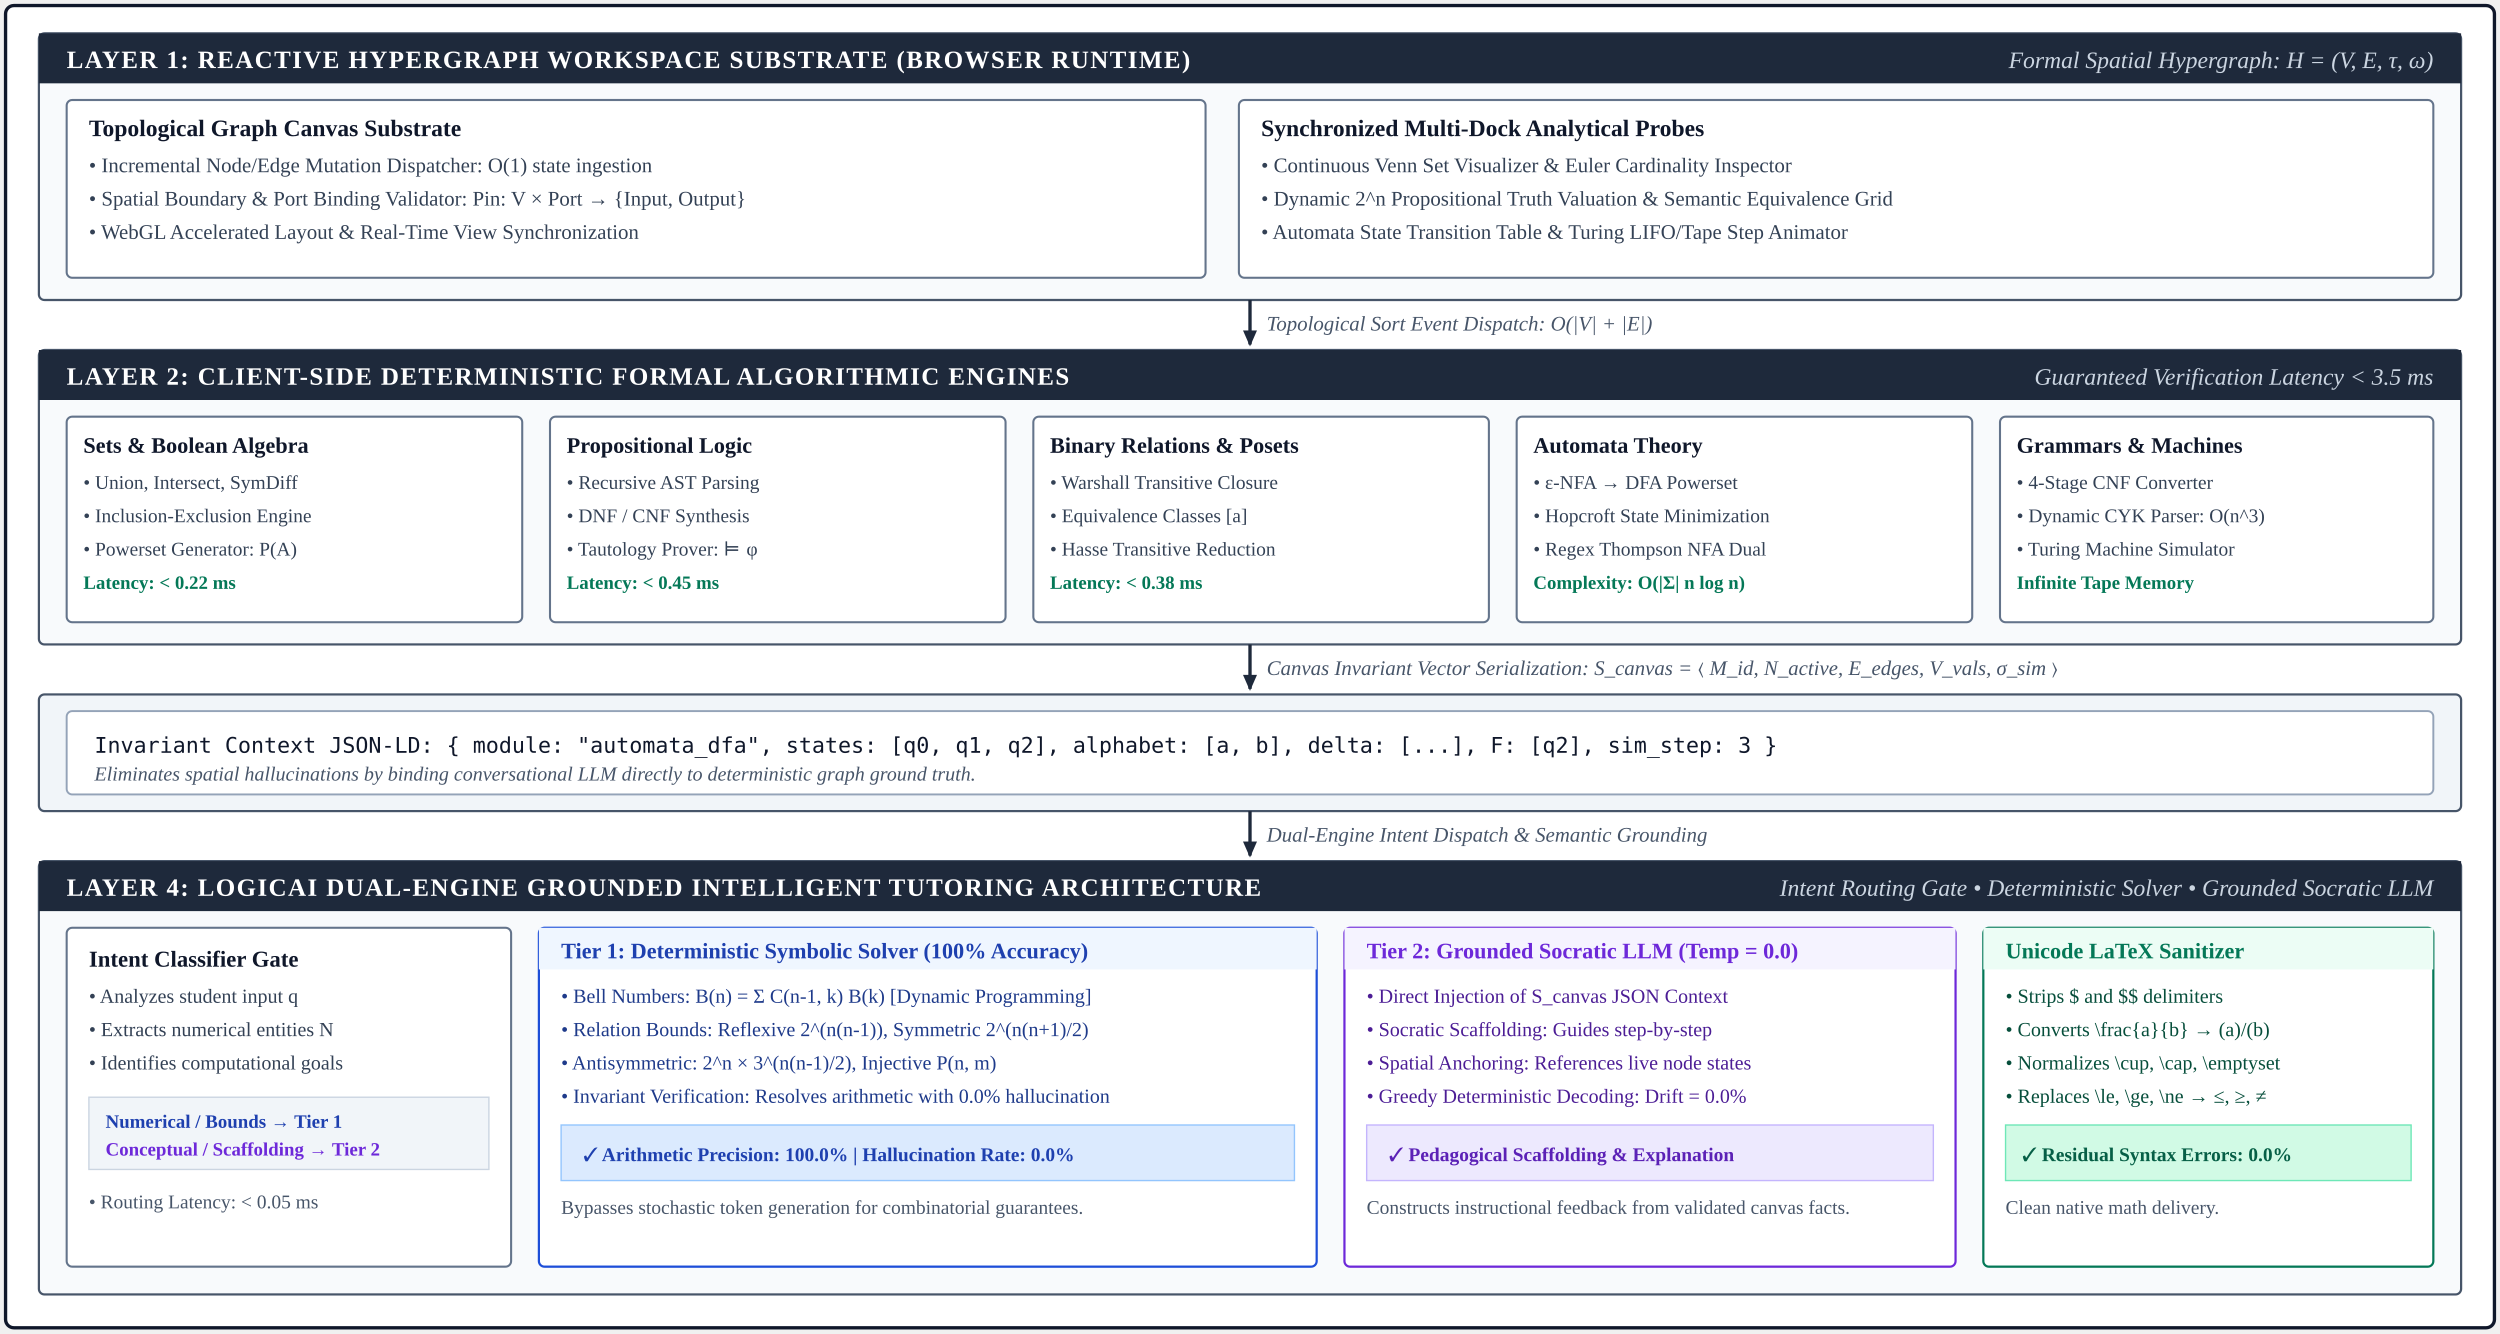
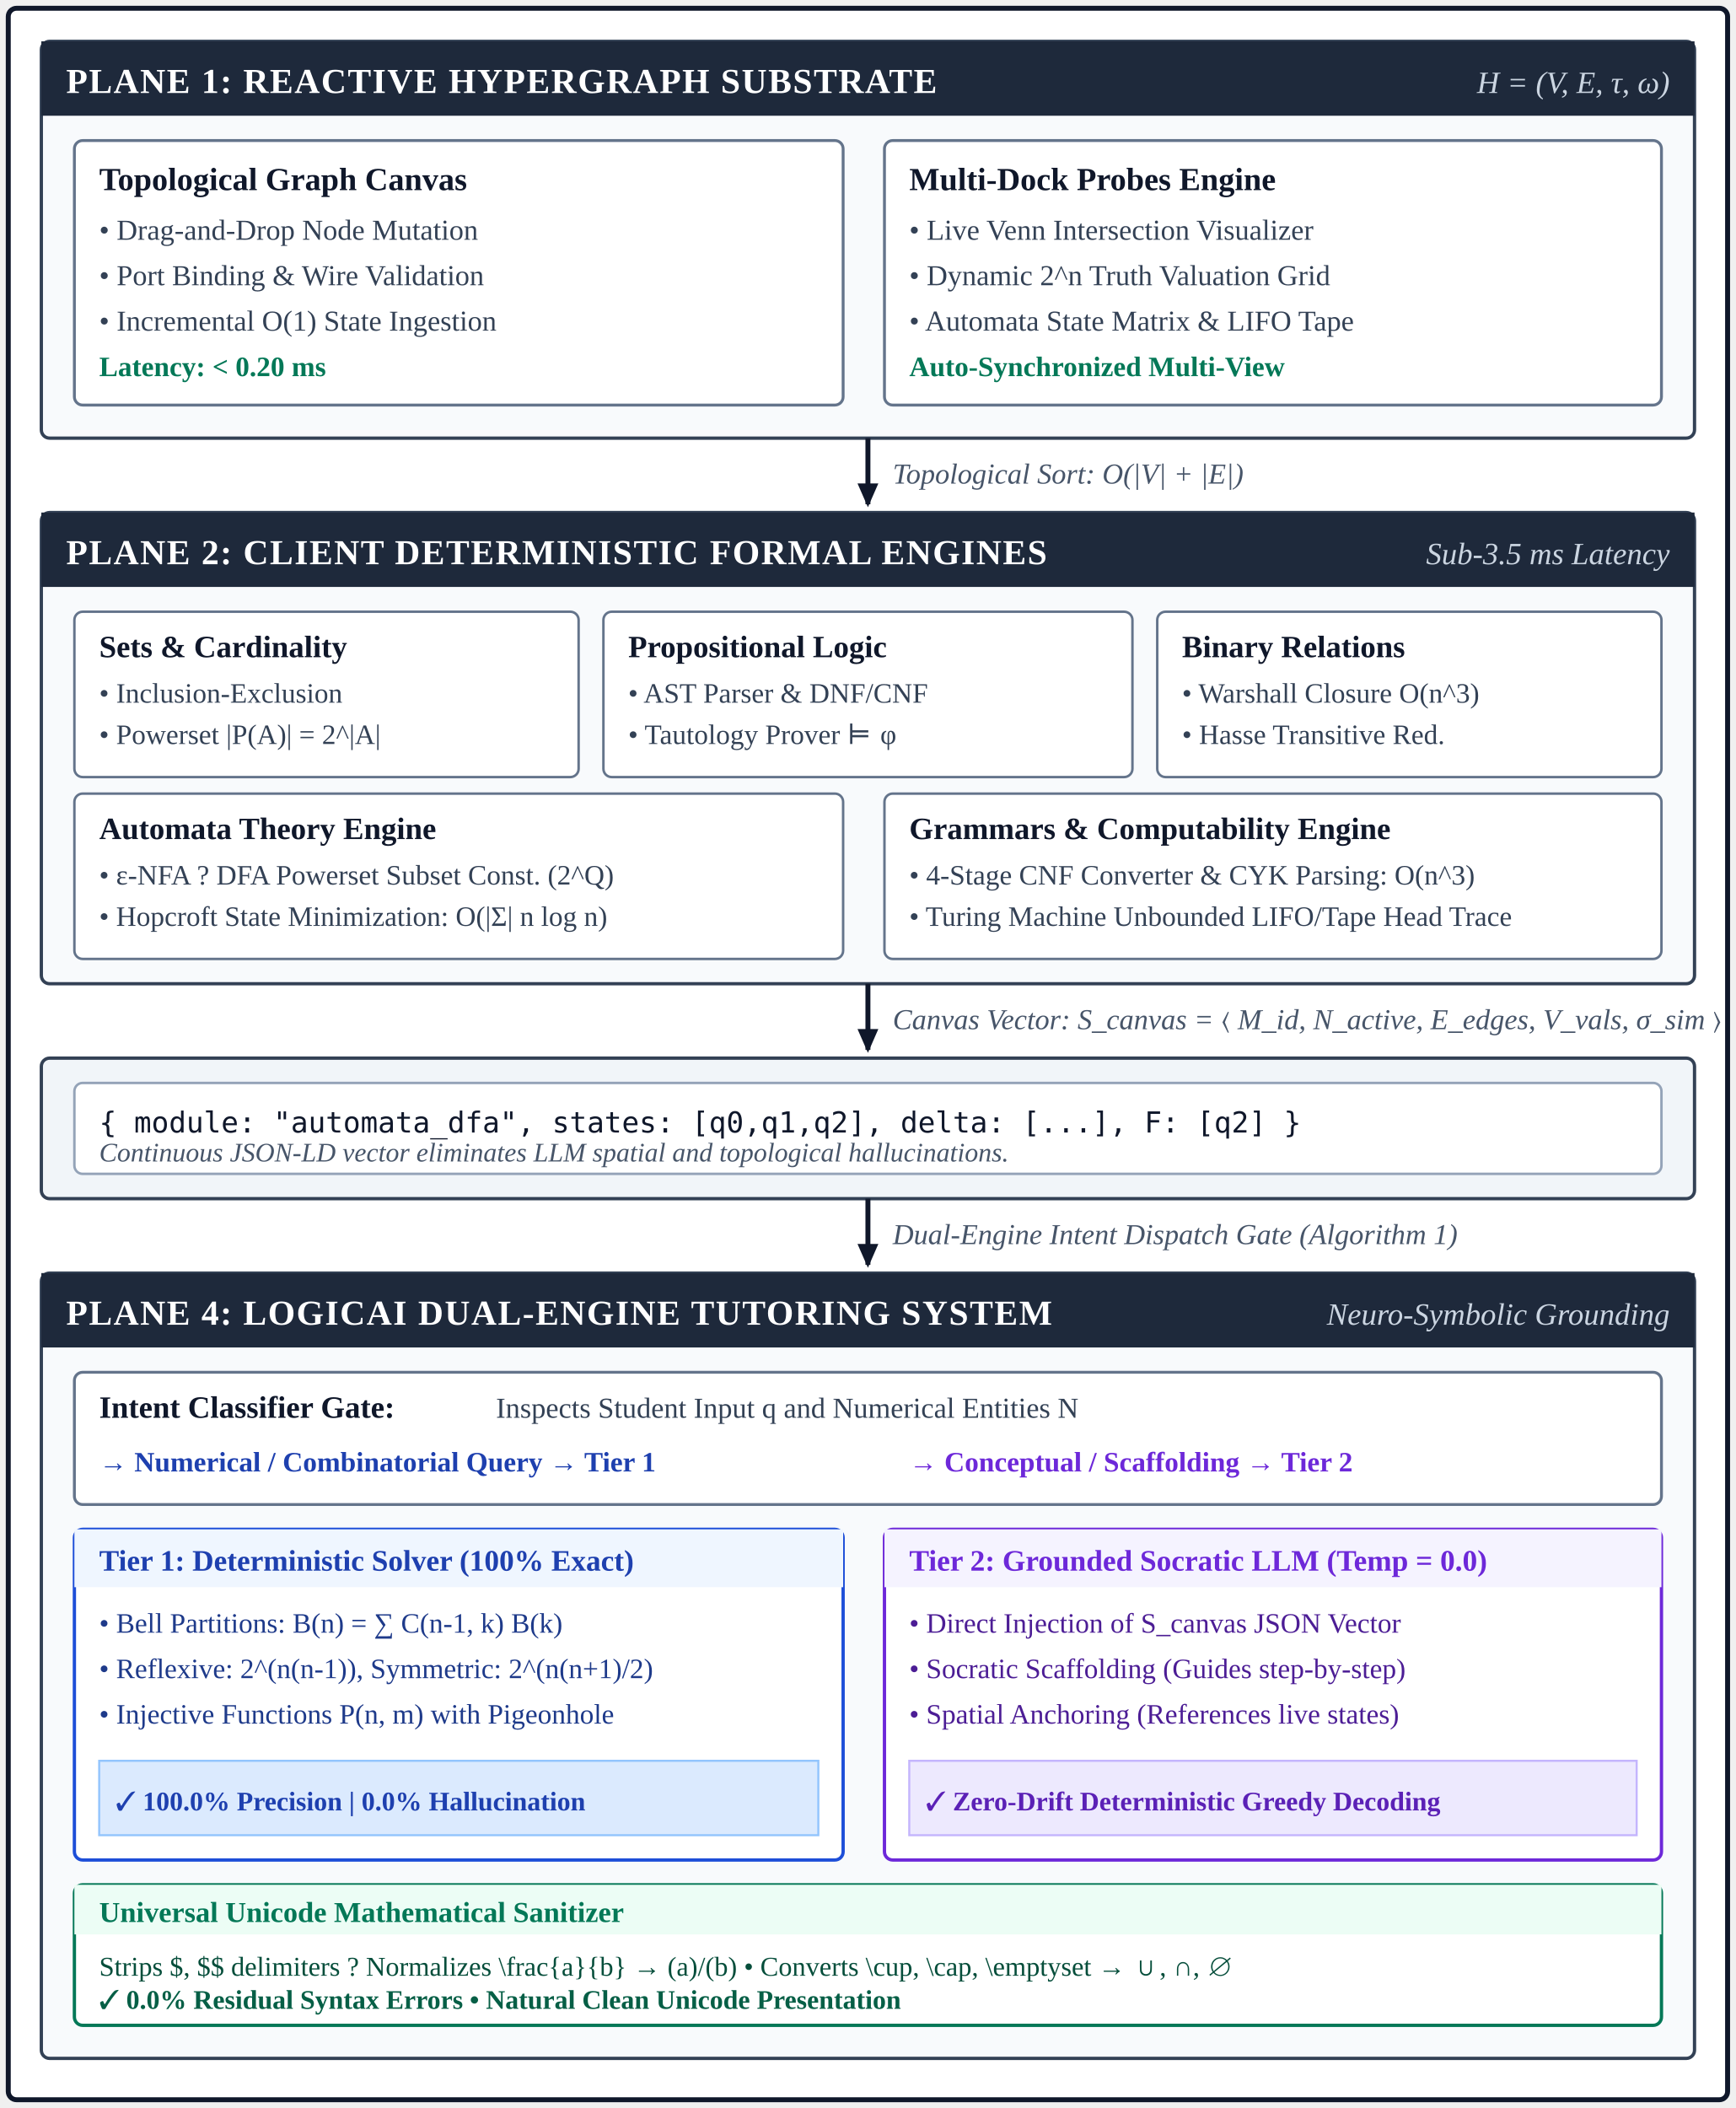
- <svg xmlns="http://www.w3.org/2000/svg" viewBox="0 0 900 480" width="100%" height="auto" style="background:#ffffff; font-family:'Times New Roman',Times,serif;">
+ <svg xmlns="http://www.w3.org/2000/svg" viewBox="0 0 420 510" width="100%" height="auto" style="background:#ffffff; font-family:'Times New Roman',Times,serif;">
  <defs>
    <marker id="arr" viewBox="0 0 10 10" refX="7" refY="5" markerWidth="6" markerHeight="6" orient="auto-start-reverse">
-       <path d="M 0 1.5 L 8 5 L 0 8.5 z" fill="#1e293b" />
-     </marker>
-     <marker id="arr-blue" viewBox="0 0 10 10" refX="7" refY="5" markerWidth="6" markerHeight="6" orient="auto-start-reverse">
-       <path d="M 0 1.5 L 8 5 L 0 8.5 z" fill="#1e40af" />
-     </marker>
-     <marker id="arr-green" viewBox="0 0 10 10" refX="7" refY="5" markerWidth="6" markerHeight="6" orient="auto-start-reverse">
-       <path d="M 0 1.5 L 8 5 L 0 8.5 z" fill="#065f46" />
+       <path d="M 0 1.5 L 8 5 L 0 8.5 z" fill="#0f172a" />
    </marker>
  </defs>
-   <rect x="2" y="2" width="896" height="476" rx="3" fill="#ffffff" stroke="#0f172a" stroke-width="1.2" />
-   <g id="layer-1">
-     <rect x="14" y="12" width="872" height="96" rx="2" fill="#f8fafc" stroke="#475569" stroke-width="0.8" />
-     <rect x="14" y="12" width="872" height="18" fill="#1e293b" />
-     <text x="24" y="24.5" font-family="'Times New Roman', serif" font-size="9" font-weight="bold" fill="#ffffff" letter-spacing="0.5">LAYER 1: REACTIVE HYPERGRAPH WORKSPACE SUBSTRATE (BROWSER RUNTIME)</text>
-     <text x="876" y="24.5" font-family="'Times New Roman', serif" font-size="8.5" fill="#cbd5e1" text-anchor="end" font-style="italic">Formal Spatial Hypergraph: H = (V, E, τ, ω)</text>
-     <rect x="24" y="36" width="410" height="64" rx="2" fill="#ffffff" stroke="#64748b" stroke-width="0.75" />
-     <text x="32" y="49" font-size="8.5" font-weight="bold" fill="#0f172a">Topological Graph Canvas Substrate</text>
-     <text x="32" y="62" font-size="7.5" fill="#334155">• Incremental Node/Edge Mutation Dispatcher: O(1) state ingestion</text>
-     <text x="32" y="74" font-size="7.5" fill="#334155">• Spatial Boundary &amp; Port Binding Validator: Pin: V × Port → {Input, Output}</text>
-     <text x="32" y="86" font-size="7.5" fill="#334155">• WebGL Accelerated Layout &amp; Real-Time View Synchronization</text>
-     <rect x="446" y="36" width="430" height="64" rx="2" fill="#ffffff" stroke="#64748b" stroke-width="0.75" />
-     <text x="454" y="49" font-size="8.5" font-weight="bold" fill="#0f172a">Synchronized Multi-Dock Analytical Probes</text>
-     <text x="454" y="62" font-size="7.5" fill="#334155">• Continuous Venn Set Visualizer &amp; Euler Cardinality Inspector</text>
-     <text x="454" y="74" font-size="7.5" fill="#334155">• Dynamic 2^n Propositional Truth Valuation &amp; Semantic Equivalence Grid</text>
-     <text x="454" y="86" font-size="7.5" fill="#334155">• Automata State Transition Table &amp; Turing LIFO/Tape Step Animator</text>
+   <rect x="2" y="2" width="416" height="506" rx="2" fill="#ffffff" stroke="#0f172a" stroke-width="1.2" />
+   <g id="plane-1">
+     <rect x="10" y="10" width="400" height="96" rx="2" fill="#f8fafc" stroke="#334155" stroke-width="0.8" />
+     <rect x="10" y="10" width="400" height="18" fill="#1e293b" />
+     <text x="16" y="22.5" font-size="8.5" font-weight="bold" fill="#ffffff" letter-spacing="0.3">PLANE 1: REACTIVE HYPERGRAPH SUBSTRATE</text>
+     <text x="404" y="22.5" font-size="7.5" fill="#cbd5e1" text-anchor="end" font-style="italic">H = (V, E, τ, ω)</text>
+     <rect x="18" y="34" width="186" height="64" rx="2" fill="#ffffff" stroke="#64748b" stroke-width="0.7" />
+     <text x="24" y="46" font-size="7.8" font-weight="bold" fill="#0f172a">Topological Graph Canvas</text>
+     <text x="24" y="58" font-size="7" fill="#334155">• Drag-and-Drop Node Mutation</text>
+     <text x="24" y="69" font-size="7" fill="#334155">• Port Binding &amp; Wire Validation</text>
+     <text x="24" y="80" font-size="7" fill="#334155">• Incremental O(1) State Ingestion</text>
+     <text x="24" y="91" font-size="6.8" fill="#047857" font-weight="bold">Latency: &lt; 0.20 ms</text>
+     <rect x="214" y="34" width="188" height="64" rx="2" fill="#ffffff" stroke="#64748b" stroke-width="0.7" />
+     <text x="220" y="46" font-size="7.8" font-weight="bold" fill="#0f172a">Multi-Dock Probes Engine</text>
+     <text x="220" y="58" font-size="7" fill="#334155">• Live Venn Intersection Visualizer</text>
+     <text x="220" y="69" font-size="7" fill="#334155">• Dynamic 2^n Truth Valuation Grid</text>
+     <text x="220" y="80" font-size="7" fill="#334155">• Automata State Matrix &amp; LIFO Tape</text>
+     <text x="220" y="91" font-size="6.8" fill="#047857" font-weight="bold">Auto-Synchronized Multi-View</text>
  </g>
-   <line x1="450" y1="108" x2="450" y2="124" stroke="#1e293b" stroke-width="1.2" marker-end="url(#arr)" />
-   <text x="456" y="119" font-size="7.5" fill="#475569" font-style="italic">Topological Sort Event Dispatch: O(|V| + |E|)</text>
-   <g id="layer-2">
-     <rect x="14" y="126" width="872" height="106" rx="2" fill="#f8fafc" stroke="#475569" stroke-width="0.8" />
-     <rect x="14" y="126" width="872" height="18" fill="#1e293b" />
-     <text x="24" y="138.5" font-family="'Times New Roman', serif" font-size="9" font-weight="bold" fill="#ffffff" letter-spacing="0.5">LAYER 2: CLIENT-SIDE DETERMINISTIC FORMAL ALGORITHMIC ENGINES</text>
-     <text x="876" y="138.5" font-family="'Times New Roman', serif" font-size="8.5" fill="#cbd5e1" text-anchor="end" font-style="italic">Guaranteed Verification Latency &lt; 3.5 ms</text>
-     <rect x="24" y="150" width="164" height="74" rx="2" fill="#ffffff" stroke="#64748b" stroke-width="0.75" />
-     <text x="30" y="163" font-size="8" font-weight="bold" fill="#0f172a">Sets &amp; Boolean Algebra</text>
-     <text x="30" y="176" font-size="7" fill="#334155">• Union, Intersect, SymDiff</text>
-     <text x="30" y="188" font-size="7" fill="#334155">• Inclusion-Exclusion Engine</text>
-     <text x="30" y="200" font-size="7" fill="#334155">• Powerset Generator: P(A)</text>
-     <text x="30" y="212" font-size="6.8" fill="#047857" font-weight="bold">Latency: &lt; 0.22 ms</text>
-     <rect x="198" y="150" width="164" height="74" rx="2" fill="#ffffff" stroke="#64748b" stroke-width="0.75" />
-     <text x="204" y="163" font-size="8" font-weight="bold" fill="#0f172a">Propositional Logic</text>
-     <text x="204" y="176" font-size="7" fill="#334155">• Recursive AST Parsing</text>
-     <text x="204" y="188" font-size="7" fill="#334155">• DNF / CNF Synthesis</text>
-     <text x="204" y="200" font-size="7" fill="#334155">• Tautology Prover: ⊨ φ</text>
-     <text x="204" y="212" font-size="6.8" fill="#047857" font-weight="bold">Latency: &lt; 0.45 ms</text>
-     <rect x="372" y="150" width="164" height="74" rx="2" fill="#ffffff" stroke="#64748b" stroke-width="0.75" />
-     <text x="378" y="163" font-size="8" font-weight="bold" fill="#0f172a">Binary Relations &amp; Posets</text>
-     <text x="378" y="176" font-size="7" fill="#334155">• Warshall Transitive Closure</text>
-     <text x="378" y="188" font-size="7" fill="#334155">• Equivalence Classes [a]</text>
-     <text x="378" y="200" font-size="7" fill="#334155">• Hasse Transitive Reduction</text>
-     <text x="378" y="212" font-size="6.8" fill="#047857" font-weight="bold">Latency: &lt; 0.38 ms</text>
-     <rect x="546" y="150" width="164" height="74" rx="2" fill="#ffffff" stroke="#64748b" stroke-width="0.75" />
-     <text x="552" y="163" font-size="8" font-weight="bold" fill="#0f172a">Automata Theory</text>
-     <text x="552" y="176" font-size="7" fill="#334155">• ε-NFA → DFA Powerset</text>
-     <text x="552" y="188" font-size="7" fill="#334155">• Hopcroft State Minimization</text>
-     <text x="552" y="200" font-size="7" fill="#334155">• Regex Thompson NFA Dual</text>
-     <text x="552" y="212" font-size="6.8" fill="#047857" font-weight="bold">Complexity: O(|Σ| n log n)</text>
-     <rect x="720" y="150" width="156" height="74" rx="2" fill="#ffffff" stroke="#64748b" stroke-width="0.75" />
-     <text x="726" y="163" font-size="8" font-weight="bold" fill="#0f172a">Grammars &amp; Machines</text>
-     <text x="726" y="176" font-size="7" fill="#334155">• 4-Stage CNF Converter</text>
-     <text x="726" y="188" font-size="7" fill="#334155">• Dynamic CYK Parser: O(n^3)</text>
-     <text x="726" y="200" font-size="7" fill="#334155">• Turing Machine Simulator</text>
-     <text x="726" y="212" font-size="6.8" fill="#047857" font-weight="bold">Infinite Tape Memory</text>
+   <line x1="210" y1="106" x2="210" y2="122" stroke="#0f172a" stroke-width="1.2" marker-end="url(#arr)" />
+   <text x="216" y="117" font-size="7" fill="#475569" font-style="italic">Topological Sort: O(|V| + |E|)</text>
+   <g id="plane-2">
+     <rect x="10" y="124" width="400" height="114" rx="2" fill="#f8fafc" stroke="#334155" stroke-width="0.8" />
+     <rect x="10" y="124" width="400" height="18" fill="#1e293b" />
+     <text x="16" y="136.5" font-size="8.5" font-weight="bold" fill="#ffffff" letter-spacing="0.3">PLANE 2: CLIENT DETERMINISTIC FORMAL ENGINES</text>
+     <text x="404" y="136.5" font-size="7.5" fill="#cbd5e1" text-anchor="end" font-style="italic">Sub-3.5 ms Latency</text>
+     <rect x="18" y="148" width="122" height="40" rx="2" fill="#ffffff" stroke="#64748b" stroke-width="0.6" />
+     <text x="24" y="159" font-size="7.5" font-weight="bold" fill="#0f172a">Sets &amp; Cardinality</text>
+     <text x="24" y="170" font-size="6.8" fill="#334155">• Inclusion-Exclusion</text>
+     <text x="24" y="180" font-size="6.8" fill="#334155">• Powerset |P(A)| = 2^|A|</text>
+     <rect x="146" y="148" width="128" height="40" rx="2" fill="#ffffff" stroke="#64748b" stroke-width="0.6" />
+     <text x="152" y="159" font-size="7.5" font-weight="bold" fill="#0f172a">Propositional Logic</text>
+     <text x="152" y="170" font-size="6.8" fill="#334155">• AST Parser &amp; DNF/CNF</text>
+     <text x="152" y="180" font-size="6.8" fill="#334155">• Tautology Prover ⊨ φ</text>
+     <rect x="280" y="148" width="122" height="40" rx="2" fill="#ffffff" stroke="#64748b" stroke-width="0.6" />
+     <text x="286" y="159" font-size="7.5" font-weight="bold" fill="#0f172a">Binary Relations</text>
+     <text x="286" y="170" font-size="6.8" fill="#334155">• Warshall Closure O(n^3)</text>
+     <text x="286" y="180" font-size="6.8" fill="#334155">• Hasse Transitive Red.</text>
+     <rect x="18" y="192" width="186" height="40" rx="2" fill="#ffffff" stroke="#64748b" stroke-width="0.6" />
+     <text x="24" y="203" font-size="7.5" font-weight="bold" fill="#0f172a">Automata Theory Engine</text>
+     <text x="24" y="214" font-size="6.8" fill="#334155">• ε-NFA ? DFA Powerset Subset Const. (2^Q)</text>
+     <text x="24" y="224" font-size="6.8" fill="#334155">• Hopcroft State Minimization: O(|Σ| n log n)</text>
+     <rect x="214" y="192" width="188" height="40" rx="2" fill="#ffffff" stroke="#64748b" stroke-width="0.6" />
+     <text x="220" y="203" font-size="7.5" font-weight="bold" fill="#0f172a">Grammars &amp; Computability Engine</text>
+     <text x="220" y="214" font-size="6.8" fill="#334155">• 4-Stage CNF Converter &amp; CYK Parsing: O(n^3)</text>
+     <text x="220" y="224" font-size="6.8" fill="#334155">• Turing Machine Unbounded LIFO/Tape Head Trace</text>
  </g>
-   <line x1="450" y1="232" x2="450" y2="248" stroke="#1e293b" stroke-width="1.2" marker-end="url(#arr)" />
-   <text x="456" y="243" font-size="7.5" fill="#475569" font-style="italic">Canvas Invariant Vector Serialization: S_canvas = 〈 M_id, N_active, E_edges, V_vals, σ_sim 〉</text>
-   <g id="layer-3">
-     <rect x="14" y="250" width="872" height="42" rx="2" fill="#f1f5f9" stroke="#475569" stroke-width="0.8" />
-     <rect x="24" y="256" width="852" height="30" rx="2" fill="#ffffff" stroke="#94a3b8" stroke-width="0.7" />
-     <text x="34" y="271" font-family="'Consolas', monospace" font-size="7.8" fill="#0f172a">Invariant Context JSON-LD: { module: "automata_dfa", states: [q0, q1, q2], alphabet: [a, b], delta: [...], F: [q2], sim_step: 3 }</text>
-     <text x="34" y="281" font-size="7.2" fill="#475569" font-style="italic">Eliminates spatial hallucinations by binding conversational LLM directly to deterministic graph ground truth.</text>
+   <line x1="210" y1="238" x2="210" y2="254" stroke="#0f172a" stroke-width="1.2" marker-end="url(#arr)" />
+   <text x="216" y="249" font-size="7" fill="#475569" font-style="italic">Canvas Vector: S_canvas = 〈 M_id, N_active, E_edges, V_vals, σ_sim 〉</text>
+   <g id="plane-3">
+     <rect x="10" y="256" width="400" height="34" rx="2" fill="#f1f5f9" stroke="#334155" stroke-width="0.8" />
+     <rect x="18" y="262" width="384" height="22" rx="2" fill="#ffffff" stroke="#94a3b8" stroke-width="0.6" />
+     <text x="24" y="274" font-family="'Consolas', monospace" font-size="7" fill="#0f172a">{ module: "automata_dfa", states: [q0,q1,q2], delta: [...], F: [q2] }</text>
+     <text x="24" y="281" font-size="6.5" fill="#475569" font-style="italic">Continuous JSON-LD vector eliminates LLM spatial and topological hallucinations.</text>
  </g>
-   <line x1="450" y1="292" x2="450" y2="308" stroke="#1e293b" stroke-width="1.2" marker-end="url(#arr)" />
-   <text x="456" y="303" font-size="7.5" fill="#475569" font-style="italic">Dual-Engine Intent Dispatch &amp; Semantic Grounding</text>
-   <g id="layer-4">
-     <rect x="14" y="310" width="872" height="156" rx="2" fill="#f8fafc" stroke="#475569" stroke-width="0.8" />
-     <rect x="14" y="310" width="872" height="18" fill="#1e293b" />
-     <text x="24" y="322.5" font-family="'Times New Roman', serif" font-size="9" font-weight="bold" fill="#ffffff" letter-spacing="0.5">LAYER 4: LOGICAI DUAL-ENGINE GROUNDED INTELLIGENT TUTORING ARCHITECTURE</text>
-     <text x="876" y="322.5" font-family="'Times New Roman', serif" font-size="8.5" fill="#cbd5e1" text-anchor="end" font-style="italic">Intent Routing Gate • Deterministic Solver • Grounded Socratic LLM</text>
-     <rect x="24" y="334" width="160" height="122" rx="2" fill="#ffffff" stroke="#64748b" stroke-width="0.75" />
-     <text x="32" y="348" font-size="8.2" font-weight="bold" fill="#0f172a">Intent Classifier Gate</text>
-     <text x="32" y="361" font-size="7.2" fill="#334155">• Analyzes student input q</text>
-     <text x="32" y="373" font-size="7.2" fill="#334155">• Extracts numerical entities N</text>
-     <text x="32" y="385" font-size="7.2" fill="#334155">• Identifies computational goals</text>
-     <rect x="32" y="395" width="144" height="26" fill="#f1f5f9" stroke="#cbd5e1" stroke-width="0.5" />
-     <text x="38" y="406" font-size="6.8" fill="#1e40af" font-weight="bold">Numerical / Bounds → Tier 1</text>
-     <text x="38" y="416" font-size="6.8" fill="#6d28d9" font-weight="bold">Conceptual / Scaffolding → Tier 2</text>
-     <text x="32" y="435" font-size="7" fill="#475569">• Routing Latency: &lt; 0.05 ms</text>
-     <rect x="194" y="334" width="280" height="122" rx="2" fill="#ffffff" stroke="#1d4ed8" stroke-width="0.8" />
-     <rect x="194" y="334" width="280" height="15" fill="#eff6ff" />
-     <text x="202" y="345" font-size="8" font-weight="bold" fill="#1e40af">Tier 1: Deterministic Symbolic Solver (100% Accuracy)</text>
-     <text x="202" y="361" font-size="7.2" fill="#1e3a8a">• Bell Numbers: B(n) = Σ C(n-1, k) B(k) [Dynamic Programming]</text>
-     <text x="202" y="373" font-size="7.2" fill="#1e3a8a">• Relation Bounds: Reflexive 2^(n(n-1)), Symmetric 2^(n(n+1)/2)</text>
-     <text x="202" y="385" font-size="7.2" fill="#1e3a8a">• Antisymmetric: 2^n × 3^(n(n-1)/2), Injective P(n, m)</text>
-     <text x="202" y="397" font-size="7.2" fill="#1e3a8a">• Invariant Verification: Resolves arithmetic with 0.0% hallucination</text>
-     <rect x="202" y="405" width="264" height="20" fill="#dbeafe" stroke="#93c5fd" stroke-width="0.5" />
-     <text x="210" y="418" font-size="7" font-weight="bold" fill="#1e40af">✓ Arithmetic Precision: 100.0% | Hallucination Rate: 0.0%</text>
-     <text x="202" y="437" font-size="7" fill="#475569">Bypasses stochastic token generation for combinatorial guarantees.</text>
-     <rect x="484" y="334" width="220" height="122" rx="2" fill="#ffffff" stroke="#6d28d9" stroke-width="0.8" />
-     <rect x="484" y="334" width="220" height="15" fill="#f5f3ff" />
-     <text x="492" y="345" font-size="8" font-weight="bold" fill="#6d28d9">Tier 2: Grounded Socratic LLM (Temp = 0.0)</text>
-     <text x="492" y="361" font-size="7.2" fill="#4c1d95">• Direct Injection of S_canvas JSON Context</text>
-     <text x="492" y="373" font-size="7.2" fill="#4c1d95">• Socratic Scaffolding: Guides step-by-step</text>
-     <text x="492" y="385" font-size="7.2" fill="#4c1d95">• Spatial Anchoring: References live node states</text>
-     <text x="492" y="397" font-size="7.2" fill="#4c1d95">• Greedy Deterministic Decoding: Drift = 0.0%</text>
-     <rect x="492" y="405" width="204" height="20" fill="#ede9fe" stroke="#c4b5fd" stroke-width="0.5" />
-     <text x="500" y="418" font-size="7" font-weight="bold" fill="#5b21b6">✓ Pedagogical Scaffolding &amp; Explanation</text>
-     <text x="492" y="437" font-size="7" fill="#475569">Constructs instructional feedback from validated canvas facts.</text>
-     <rect x="714" y="334" width="162" height="122" rx="2" fill="#ffffff" stroke="#047857" stroke-width="0.8" />
-     <rect x="714" y="334" width="162" height="15" fill="#ecfdf5" />
-     <text x="722" y="345" font-size="8" font-weight="bold" fill="#047857">Unicode LaTeX Sanitizer</text>
-     <text x="722" y="361" font-size="7.2" fill="#064e3b">• Strips $ and $$ delimiters</text>
-     <text x="722" y="373" font-size="7.2" fill="#064e3b">• Converts \frac{a}{b} → (a)/(b)</text>
-     <text x="722" y="385" font-size="7.2" fill="#064e3b">• Normalizes \cup, \cap, \emptyset</text>
-     <text x="722" y="397" font-size="7.2" fill="#064e3b">• Replaces \le, \ge, \ne → ≤, ≥, ≠</text>
-     <rect x="722" y="405" width="146" height="20" fill="#d1fae5" stroke="#6ee7b7" stroke-width="0.5" />
-     <text x="728" y="418" font-size="7" font-weight="bold" fill="#065f46">✓ Residual Syntax Errors: 0.0%</text>
-     <text x="722" y="437" font-size="7" fill="#475569">Clean native math delivery.</text>
+   <line x1="210" y1="290" x2="210" y2="306" stroke="#0f172a" stroke-width="1.2" marker-end="url(#arr)" />
+   <text x="216" y="301" font-size="7" fill="#475569" font-style="italic">Dual-Engine Intent Dispatch Gate (Algorithm 1)</text>
+   <g id="plane-4">
+     <rect x="10" y="308" width="400" height="190" rx="2" fill="#f8fafc" stroke="#334155" stroke-width="0.8" />
+     <rect x="10" y="308" width="400" height="18" fill="#1e293b" />
+     <text x="16" y="320.5" font-size="8.5" font-weight="bold" fill="#ffffff" letter-spacing="0.3">PLANE 4: LOGICAI DUAL-ENGINE TUTORING SYSTEM</text>
+     <text x="404" y="320.5" font-size="7.5" fill="#cbd5e1" text-anchor="end" font-style="italic">Neuro-Symbolic Grounding</text>
+     <rect x="18" y="332" width="384" height="32" rx="2" fill="#ffffff" stroke="#64748b" stroke-width="0.7" />
+     <text x="24" y="343" font-size="7.5" font-weight="bold" fill="#0f172a">Intent Classifier Gate:</text>
+     <text x="120" y="343" font-size="7" fill="#334155">Inspects Student Input q and Numerical Entities N</text>
+     <text x="24" y="356" font-size="6.8" fill="#1e40af" font-weight="bold">→ Numerical / Combinatorial Query → Tier 1</text>
+     <text x="220" y="356" font-size="6.8" fill="#6d28d9" font-weight="bold">→ Conceptual / Scaffolding → Tier 2</text>
+     <rect x="18" y="370" width="186" height="80" rx="2" fill="#ffffff" stroke="#1d4ed8" stroke-width="0.8" />
+     <rect x="18" y="370" width="186" height="14" fill="#eff6ff" />
+     <text x="24" y="380" font-size="7.2" font-weight="bold" fill="#1e40af">Tier 1: Deterministic Solver (100% Exact)</text>
+     <text x="24" y="395" font-size="6.8" fill="#1e3a8a">• Bell Partitions: B(n) = ∑ C(n-1, k) B(k)</text>
+     <text x="24" y="406" font-size="6.8" fill="#1e3a8a">• Reflexive: 2^(n(n-1)), Symmetric: 2^(n(n+1)/2)</text>
+     <text x="24" y="417" font-size="6.8" fill="#1e3a8a">• Injective Functions P(n, m) with Pigeonhole</text>
+     <rect x="24" y="426" width="174" height="18" fill="#dbeafe" stroke="#93c5fd" stroke-width="0.5" />
+     <text x="28" y="438" font-size="6.5" font-weight="bold" fill="#1e40af">✓ 100.0% Precision | 0.0% Hallucination</text>
+     <rect x="214" y="370" width="188" height="80" rx="2" fill="#ffffff" stroke="#6d28d9" stroke-width="0.8" />
+     <rect x="214" y="370" width="188" height="14" fill="#f5f3ff" />
+     <text x="220" y="380" font-size="7.2" font-weight="bold" fill="#6d28d9">Tier 2: Grounded Socratic LLM (Temp = 0.0)</text>
+     <text x="220" y="395" font-size="6.8" fill="#4c1d95">• Direct Injection of S_canvas JSON Vector</text>
+     <text x="220" y="406" font-size="6.8" fill="#4c1d95">• Socratic Scaffolding (Guides step-by-step)</text>
+     <text x="220" y="417" font-size="6.8" fill="#4c1d95">• Spatial Anchoring (References live states)</text>
+     <rect x="220" y="426" width="176" height="18" fill="#ede9fe" stroke="#c4b5fd" stroke-width="0.5" />
+     <text x="224" y="438" font-size="6.5" font-weight="bold" fill="#5b21b6">✓ Zero-Drift Deterministic Greedy Decoding</text>
+     <rect x="18" y="456" width="384" height="34" rx="2" fill="#ffffff" stroke="#047857" stroke-width="0.8" />
+     <rect x="18" y="456" width="384" height="12" fill="#ecfdf5" />
+     <text x="24" y="465" font-size="7" font-weight="bold" fill="#047857">Universal Unicode Mathematical Sanitizer</text>
+     <text x="24" y="478" font-size="6.6" fill="#064e3b">Strips $, $$ delimiters ? Normalizes \frac{a}{b} → (a)/(b) • Converts \cup, \cap, \emptyset → ∪, ∩, ∅</text>
+     <text x="24" y="486" font-size="6.5" font-weight="bold" fill="#065f46">✓ 0.0% Residual Syntax Errors • Natural Clean Unicode Presentation</text>
  </g>
</svg>
